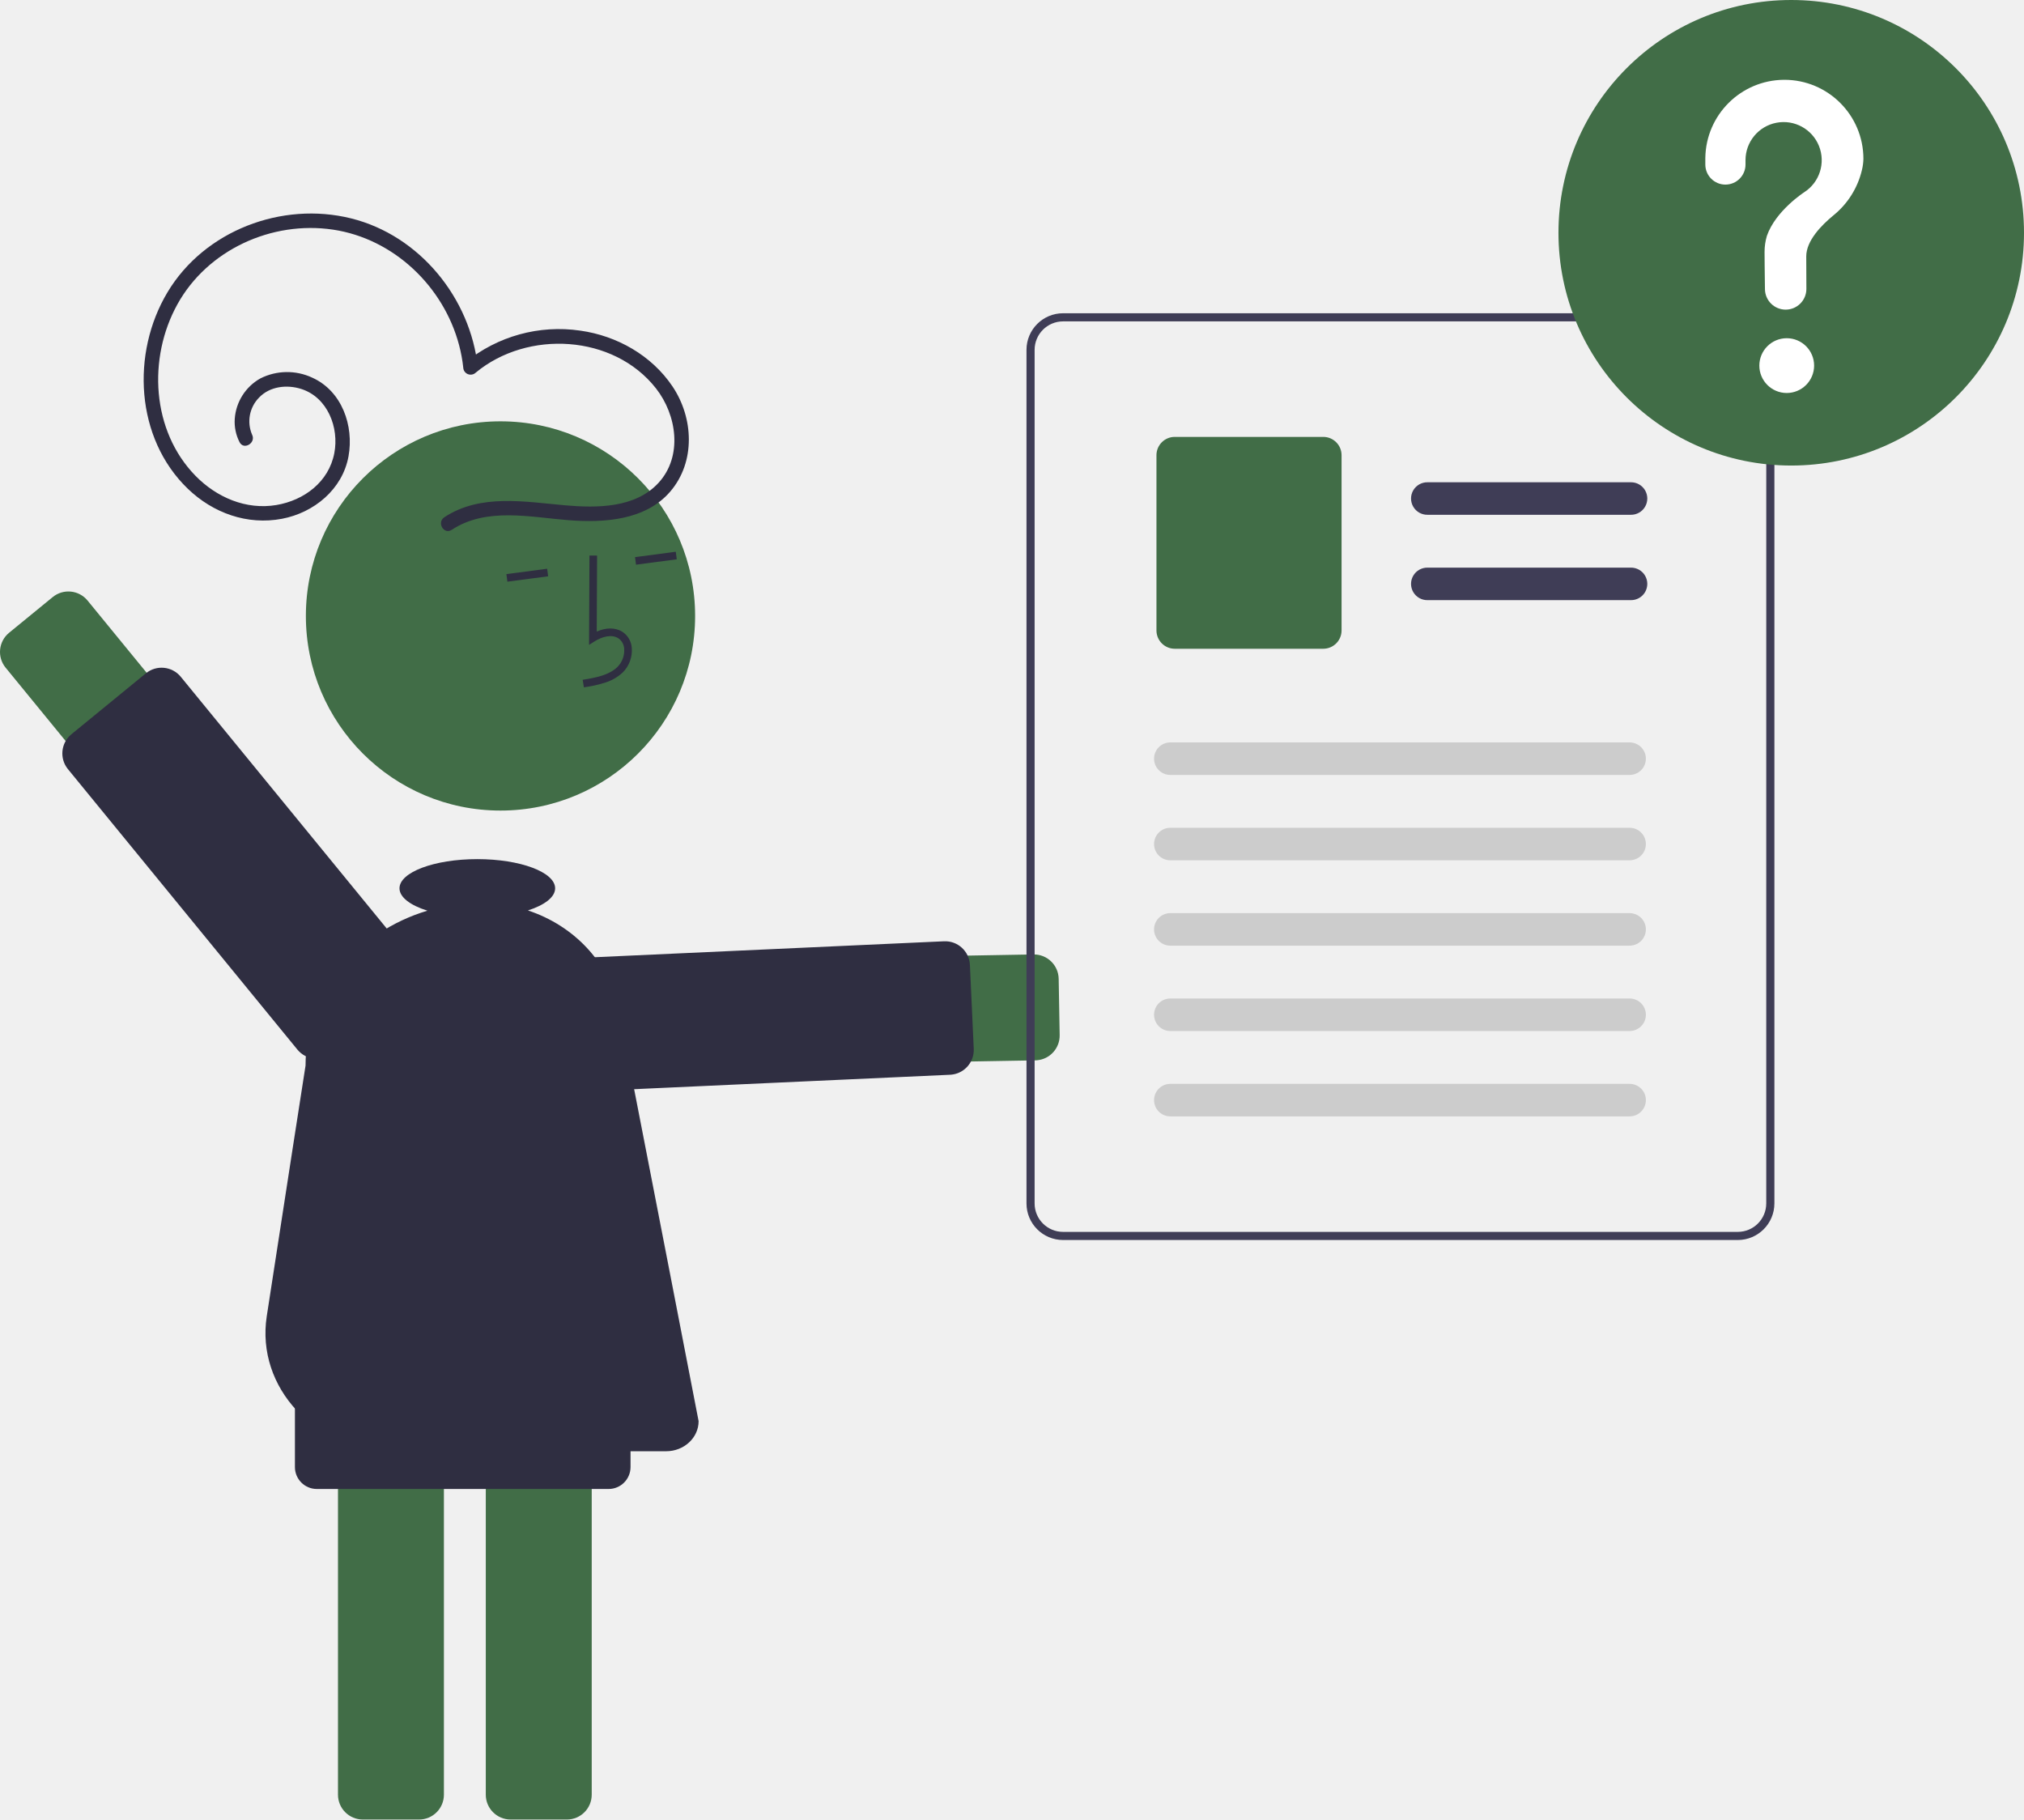
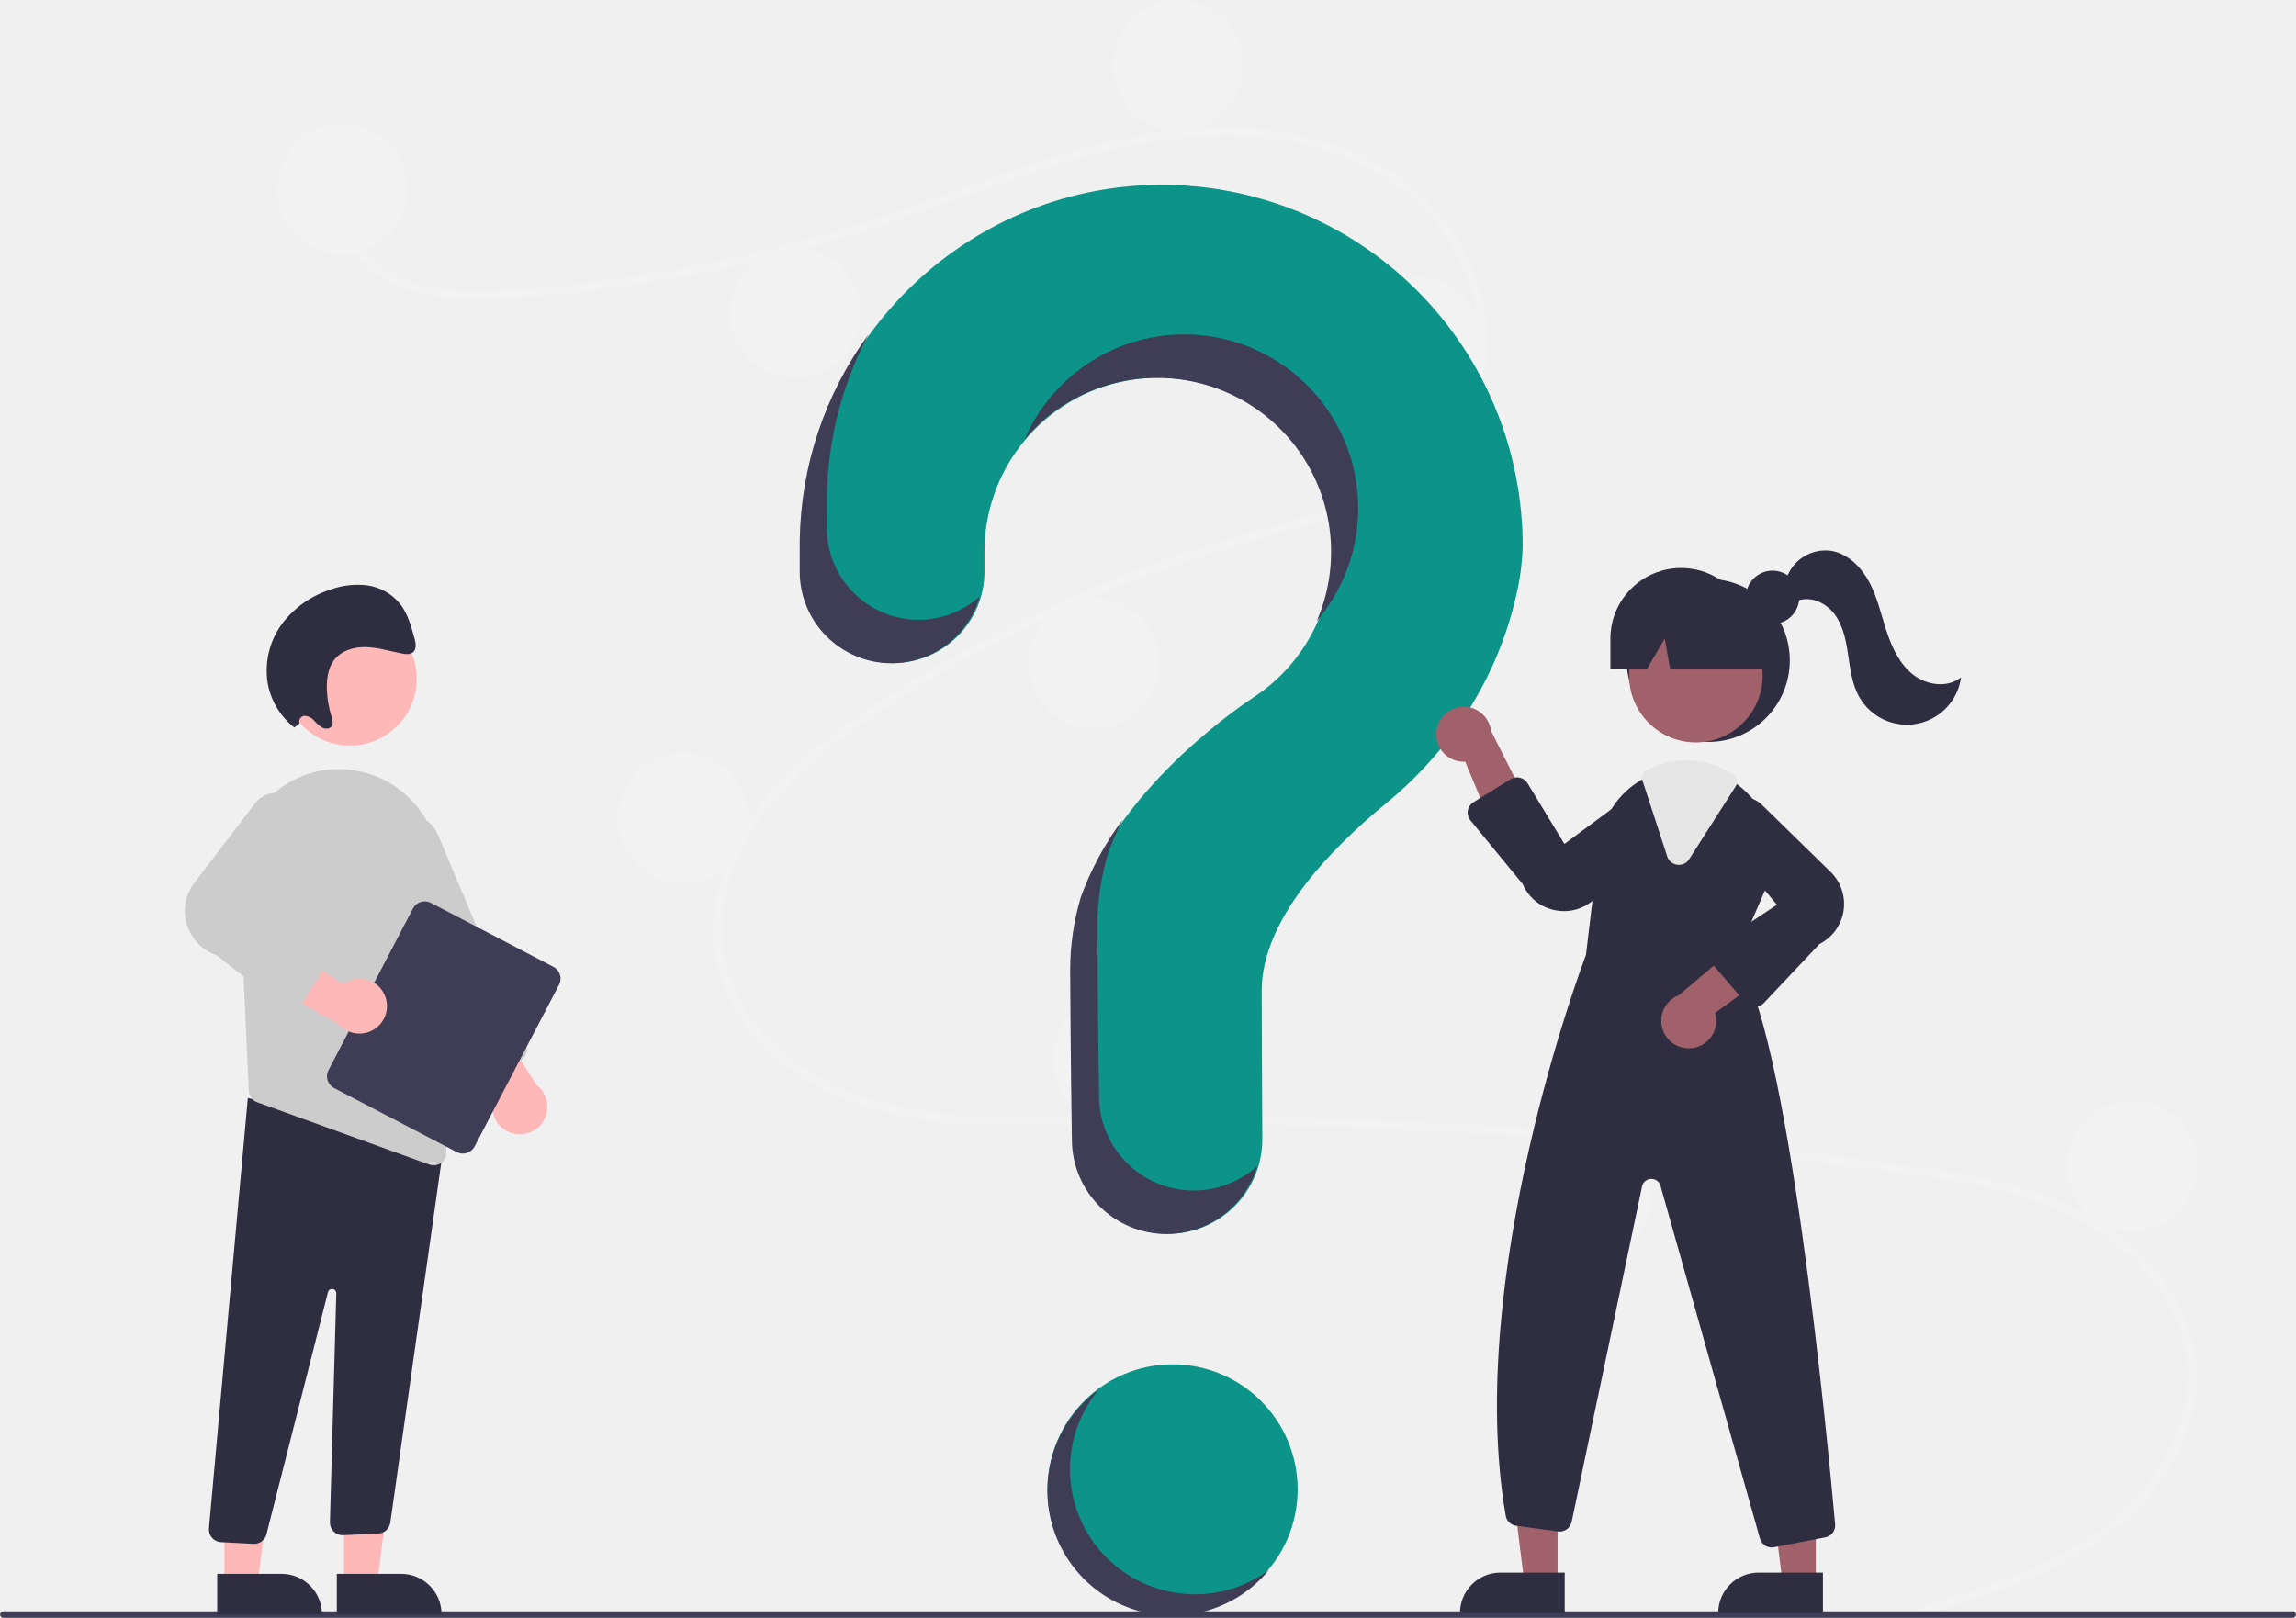
- <svg xmlns="http://www.w3.org/2000/svg" data-name="Layer 1" width="516.171" height="464.019" viewBox="0 0 516.171 464.019">
-   <path d="M605.943,488.406l-112.518,1.979a13.508,13.508,0,1,1-.475-27.012l112.518-1.978a6.326,6.326,0,0,1,6.436,6.214l.252,14.362a6.326,6.326,0,0,1-5.791,6.414Q606.155,488.402,605.943,488.406Z" transform="translate(-341.9143 -217.9903)" fill="#416d47" />
-   <path d="M584.213,492.077l-92.311,4.214a6.325,6.325,0,0,1-6.608-6.03l-.977-21.401a6.326,6.326,0,0,1,6.031-6.608l92.311-4.214a6.325,6.325,0,0,1,6.608,6.03l.977,21.401a6.334,6.334,0,0,1-5.792,6.593C584.373,492.068,584.293,492.073,584.213,492.077Z" transform="translate(-341.9143 -217.9903)" fill="#2f2e41" />
-   <path d="M428.108,675.684V555.967a6.333,6.333,0,0,1,6.326-6.326h14.364a6.333,6.333,0,0,1,6.326,6.326V675.684a6.333,6.333,0,0,1-6.326,6.326H434.433A6.333,6.333,0,0,1,428.108,675.684Z" transform="translate(-341.9143 -217.9903)" fill="#416d47" />
-   <path d="M465.802,675.684V555.967a6.333,6.333,0,0,1,6.326-6.326H486.492a6.333,6.333,0,0,1,6.326,6.326V675.684a6.333,6.333,0,0,1-6.326,6.326H472.128A6.333,6.333,0,0,1,465.802,675.684Z" transform="translate(-341.9143 -217.9903)" fill="#416d47" />
-   <circle cx="127.639" cy="157.08" r="49.633" fill="#416d47" />
-   <path d="M496.419,392.017a11.771,11.771,0,0,0,4.299-2.523,7.915,7.915,0,0,0,2.314-6.266,5.325,5.325,0,0,0-2.367-4.098c-1.775-1.139-4.149-1.142-6.566-.077l.091-19.376-1.946-.009-.108,22.779,1.5-.943c1.739-1.092,4.223-1.861,5.977-.735a3.42,3.42,0,0,1,1.481,2.646,5.981,5.981,0,0,1-1.72,4.672c-2.149,2.053-5.285,2.695-8.861,3.269l.308,1.922A32.079,32.079,0,0,0,496.419,392.017Z" transform="translate(-341.9143 -217.9903)" fill="#2f2e41" />
-   <rect x="503.944" y="359.375" width="10.483" height="1.946" transform="translate(-384.7108 -148.2221) rotate(-7.5232)" fill="#2f2e41" />
-   <rect x="471.14" y="363.706" width="10.483" height="1.946" transform="translate(-385.5602 -152.4797) rotate(-7.5232)" fill="#2f2e41" />
-   <path d="M364.254,371.152l71.261,87.097a13.507,13.507,0,1,1-20.908,17.107l-71.262-87.097a6.325,6.325,0,0,1,.89-8.901l11.117-9.096a6.326,6.326,0,0,1,8.902.89Z" transform="translate(-341.9143 -217.9903)" fill="#416d47" />
-   <path d="M388.02,390.591l58.516,71.519a6.325,6.325,0,0,1-.89,8.901l-18.988,15.536a6.325,6.325,0,0,1-8.902-.89l-58.516-71.519a6.333,6.333,0,0,1,.89-8.901l18.989-15.536a6.326,6.326,0,0,1,8.902.89Z" transform="translate(-341.9143 -217.9903)" fill="#2f2e41" />
-   <path id="b687333e-18de-4d8a-8832-7c3edcdf36cf-118" data-name="Path 336" d="M793.716,303.645a9.427,9.427,0,0,0-8.621-5.768H613.023a9.333,9.333,0,0,0-9.328,9.328V524.893a9.333,9.333,0,0,0,9.328,9.328H785.102a9.34,9.34,0,0,0,9.328-9.328V307.205a9.161,9.161,0,0,0-.707-3.56Zm-1.364,221.248a7.265,7.265,0,0,1-7.256,7.256H613.023a7.258,7.258,0,0,1-7.256-7.255V307.206a7.266,7.266,0,0,1,7.256-7.256H785.102a7.292,7.292,0,0,1,6.735,4.565,8.045,8.045,0,0,1,.273.819,7.195,7.195,0,0,1,.248,1.873Z" transform="translate(-341.9143 -217.9903)" fill="#3f3d56" />
-   <path id="eca15e8c-c9ce-4149-9dd0-d1ea6c849243-119" data-name="Path 337" d="M757.807,349.272H705.976a4.147,4.147,0,1,1,0-8.293h51.831a4.147,4.147,0,1,1,0,8.293Z" transform="translate(-341.9143 -217.9903)" fill="#3f3d56" />
-   <path id="b9f37388-2aff-4ffa-881f-18e269279f19-120" data-name="Path 338" d="M757.807,371.041H705.976a4.147,4.147,0,1,1,0-8.293h51.831a4.147,4.147,0,1,1,0,8.293Z" transform="translate(-341.9143 -217.9903)" fill="#3f3d56" />
-   <path id="ab29eed0-504d-400c-b1ab-2256c8d671ed-121" data-name="Path 339" d="M679.382,383.436H641.505a4.67,4.67,0,0,1-4.665-4.665V334.073a4.67,4.67,0,0,1,4.665-4.665h37.878a4.67,4.67,0,0,1,4.665,4.665V378.771A4.67,4.67,0,0,1,679.382,383.436Z" transform="translate(-341.9143 -217.9903)" fill="#416d47" />
-   <path id="fa5fec34-0c55-4409-8f72-9659063fc84a-122" data-name="Path 340" d="M757.447,415.616H640.31a4.147,4.147,0,0,1,0-8.293H757.447a4.147,4.147,0,1,1,0,8.293Z" transform="translate(-341.9143 -217.9903)" fill="#ccc" />
-   <path id="a43251d6-16e2-4557-b881-b3d221f9e0a0-123" data-name="Path 341" d="M757.447,437.385H640.31a4.147,4.147,0,0,1,0-8.293H757.447a4.147,4.147,0,1,1,0,8.293Z" transform="translate(-341.9143 -217.9903)" fill="#ccc" />
-   <path id="b1a9b5d8-150e-43cf-a101-e2528d51164c-124" data-name="Path 342" d="M757.447,459.153H640.31a4.147,4.147,0,0,1,0-8.293H757.447a4.147,4.147,0,1,1,0,8.293Z" transform="translate(-341.9143 -217.9903)" fill="#ccc" />
-   <path id="fb13d629-1d1d-4a08-ba0c-67ba8ed3b5d8-125" data-name="Path 343" d="M757.447,480.922H640.31a4.147,4.147,0,0,1,0-8.293H757.447a4.147,4.147,0,1,1,0,8.293Z" transform="translate(-341.9143 -217.9903)" fill="#ccc" />
-   <path id="f81dc734-d8e2-4a40-b2eb-9530c4619ee2-126" data-name="Path 344" d="M757.447,502.691H640.31a4.147,4.147,0,0,1,0-8.293H757.447a4.147,4.147,0,1,1,0,8.293Z" transform="translate(-341.9143 -217.9903)" fill="#ccc" />
-   <circle id="bb95e310-3287-4bad-95b8-3adafab6ad5a" data-name="Ellipse 44" cx="456.809" cy="59.362" r="59.362" fill="#416d47" />
-   <circle cx="455.66" cy="93.237" r="6.985" fill="#fff" />
-   <path d="M796.826,238.343a20.213,20.213,0,0,0-20.01,19.864c-.001.101-.002.809-.002,1.736a5.124,5.124,0,0,0,5.124,5.124h0a5.128,5.128,0,0,0,5.126-5.129v-.003c-.001-.63-.001-1.067-.001-1.094a9.718,9.718,0,1,1,14.96,8.181l.002.002s-7.293,4.695-9.516,11.136l.002 0a14.274,14.274,0,0,0-.588,4.065c0,.566.033,5.515.098,9.532a5.282,5.282,0,0,0,5.283,5.196h0a5.284,5.284,0,0,0,5.283-5.284l-0-.032c-.022-3.679-.034-7.963-.034-8.274,0-3.955,3.815-7.895,6.949-10.465a21.077,21.077,0,0,0,7.249-11.54,13.174,13.174,0,0,0,.38-2.86A20.157,20.157,0,0,0,796.972,238.342Q796.899,238.342,796.826,238.343Z" transform="translate(-341.9143 -217.9903)" fill="#fff" />
-   <path d="M457.111,353.111c8.886-5.842,20.055-3.214,29.931-2.451,8.924.69,19.502.01,25.779-7.281,6.53-7.586,5.985-18.848.578-26.872-5.322-7.897-14.155-12.884-23.501-14.199a37.702,37.702,0,0,0-29.3,8.091l3.176,1.316c-1.851-17.695-14.861-33.691-32.317-38.03-17.661-4.39-37.412,3.102-46.835,18.85-9.289,15.524-8.189,37.187,5.182,50.088,6.421,6.196,15.156,9.352,24.02,7.668,8.175-1.553,15.439-7.513,16.969-15.929,1.418-7.802-1.68-16.663-9.268-20.07a15.13,15.13,0,0,0-13.224.211,12.855,12.855,0,0,0-6.518,10.283,11.363,11.363,0,0,0,1.209,5.936c1.053,2.15,4.264.266,3.213-1.878a8.628,8.628,0,0,1,1.783-9.47c2.758-2.882,7.113-3.36,10.778-2.182,6.707,2.156,9.668,9.85,8.404,16.377-1.416,7.311-7.657,12.009-14.764,13.212-7.728,1.308-15.265-1.955-20.63-7.444-11.235-11.494-12.208-30.008-4.629-43.726,7.689-13.917,24.089-21.39,39.711-19.056,15.448,2.308,28.17,14.459,32.134,29.44a37.702,37.702,0,0,1,1.06,5.721,1.889,1.889,0,0,0,3.176,1.316c13.2-10.963,35.155-9.787,45.978,4.004,5.308,6.763,6.872,17.266.674,24.06-5.902,6.469-15.703,6.476-23.764,5.767-10.312-.906-21.648-3.037-30.885,3.035-1.993,1.31-.131,4.534,1.878,3.213Z" transform="translate(-341.9143 -217.9903)" fill="#2f2e41" />
-   <path d="M497.133,597.715H422.71a5.588,5.588,0,0,1-5.582-5.582V567.325a5.588,5.588,0,0,1,5.582-5.582h74.423a5.588,5.588,0,0,1,5.582,5.582v24.808A5.588,5.588,0,0,1,497.133,597.715Z" transform="translate(-341.9143 -217.9903)" fill="#2f2e41" />
-   <path d="M499.676,475.407c-2.33-11.916-11.38-21.353-23.126-25.233,4.242-1.365,6.938-3.386,6.938-5.646,0-4.11-8.885-7.442-19.846-7.442s-19.846,3.332-19.846,7.442c0,2.293,2.77,4.343,7.119,5.708-18.008,5.369-31.078,21.041-31.078,39.496,0,0-5.543,35.535-9.895,63.941-2.784,18.173,12.429,34.416,32.229,34.416h69.633c4.561,0,8.272-3.44,8.272-7.669C520.077,580.418,507.246,514.116,499.676,475.407Z" transform="translate(-341.9143 -217.9903)" fill="#2f2e41" />
+ <svg xmlns="http://www.w3.org/2000/svg" data-name="Layer 1" width="844.675" height="595.262" viewBox="0 0 844.675 595.262">
+   <circle cx="431.393" cy="548" r="46" fill="#0d9488" />
+   <path d="M883.862,743.785c25.735-7.729,53.094-15.788,73.503-34.161,18.238-16.418,30.55-41.489,22.995-66.112-7.54-24.572-30.124-40.956-53.442-49.105-13.225-4.622-27.061-7.186-40.891-9.2-15.035-2.19-30.136-3.984-45.23-5.71q-91.677-10.486-184.044-12.811c-30.385-.765-60.764-.747-91.152-.306-27.139.394-55.722.384-80.899-11.151-19.578-8.97-37.348-25.289-42.803-46.734-6.297-24.755,5.318-49.964,21.98-67.892,8.783-9.45,19.047-17.404,29.636-24.717,11.487-7.934,23.375-15.306,35.521-22.188a494.634,494.634,0,0,1,74.767-34.468c12.746-4.634,25.68-8.633,38.728-12.321,11.017-3.115,22.068-6.234,32.716-10.477,20.583-8.204,40.161-22.1,45.395-44.881,4.96-21.591-3.403-45.031-18.065-61.071-16.963-18.557-42.539-26.692-67.06-28.008-27.528-1.478-54.422,5.412-80.297,14.156-27.597,9.326-54.599,20.049-82.778,27.603a556.958,556.958,0,0,1-85.196,15.837c-14.082,1.5-28.59,3.193-42.756,2.045-11.872-.962-23.684-4.454-32.434-12.88-7.503-7.225-11.972-17.154-10.435-27.632.279-1.903,3.17-1.094,2.893.798-1.87,12.755,6.8,24.509,17.484,30.529,12.348,6.958,27.374,6.968,41.122,6.172a537.825,537.825,0,0,0,88.515-12.796c28.593-6.531,56.164-15.866,83.704-25.839,26.156-9.472,52.897-18.716,80.84-20.767,24.246-1.78,49.752,1.752,70.874,14.423,18.564,11.136,32.215,29.707,36.565,51.018,4.25,20.825-1.636,41.785-17.4,56.317-16.321,15.046-38.701,21.479-59.557,27.404-26.452,7.514-52.337,16.298-77.392,27.703a485.824,485.824,0,0,0-72.8,40.928c-22.246,15.202-44.201,34.331-51.237,61.451-3.277,12.633-2.672,26.032,2.812,37.965,4.876,10.61,12.907,19.535,22.262,26.419,22.321,16.424,50.453,19.797,77.414,20.132,30.281.377,60.564-.645,90.855-.148q92.599,1.52,184.819,11.273,23.108,2.446,46.158,5.407c13.822,1.776,27.69,3.541,41.278,6.695,24.162,5.608,47.674,16.392,62.692,36.878a61.319,61.319,0,0,1,11.947,30.446c1.051,11.524-1.77,23.069-6.98,33.321-11.532,22.69-33.134,37.123-56.073,46.605-12.287,5.079-25.032,8.926-37.752,12.746-1.853.557-2.645-2.338-.798-2.893Z" transform="translate(-177.6623 -152.3692)" fill="#f2f2f2" />
+   <circle cx="125.893" cy="69.5" r="24" fill="#f2f2f2" />
+   <circle cx="292.393" cy="115" r="24" fill="#f2f2f2" />
+   <circle cx="433.393" cy="24" r="24" fill="#f2f2f2" />
+   <circle cx="521.393" cy="126" r="24" fill="#f2f2f2" />
+   <circle cx="402.393" cy="244" r="24" fill="#f2f2f2" />
+   <circle cx="251.393" cy="301" r="24" fill="#f2f2f2" />
+   <circle cx="411.393" cy="390" r="24" fill="#f2f2f2" />
+   <circle cx="583.393" cy="440" r="24" fill="#f2f2f2" />
+   <circle cx="784.393" cy="429" r="24" fill="#f2f2f2" />
+   <path d="M604.128,220.373c-71.892.508-130.756,58.93-131.777,130.816-.009.664-.014,5.33-.013,11.434a33.748,33.748,0,0,0,33.744,33.746h0a33.769,33.769,0,0,0,33.761-33.798c-.003-4.152-.006-7.026-.006-7.202a64,64,0,1,1,98.52,53.879l.012.014s-48.028,30.92-62.671,73.335l.012.003a94.004,94.004,0,0,0-3.874,26.768c0,3.725.219,36.321.643,62.778a34.786,34.786,0,0,0,34.79,34.222h0a34.796,34.796,0,0,0,34.794-35.011c-.147-24.229-.227-52.442-.227-54.489,0-26.045,25.125-51.995,45.764-68.917,23.766-19.487,40.868-46.043,47.737-75.999a86.762,86.762,0,0,0,2.499-18.834A132.75,132.75,0,0,0,604.128,220.373Z" transform="translate(-177.6623 -152.3692)" fill="#0d9488" />
+   <path d="M1021.147,747.631H178.853a1.191,1.191,0,0,1,0-2.381h842.294a1.191,1.191,0,0,1,0,2.381Z" transform="translate(-177.6623 -152.3692)" fill="#3f3d56" />
+   <circle cx="628.449" cy="242.996" r="30" fill="#2f2e41" />
+   <polygon points="573.012 582.129 560.753 582.129 554.92 534.841 573.015 534.841 573.012 582.129" fill="#a0616a" />
+   <path d="M551.996,578.626h23.644a0,0,0,0,1,0,0v14.887a0,0,0,0,1,0,0H537.109a0,0,0,0,1,0,0v0A14.887,14.887,0,0,1,551.996,578.626Z" fill="#2f2e41" />
+   <polygon points="668.012 582.129 655.753 582.129 649.92 534.841 668.015 534.841 668.012 582.129" fill="#a0616a" />
+   <path d="M646.996,578.626h23.644a0,0,0,0,1,0,0v14.887a0,0,0,0,1,0,0H632.109a0,0,0,0,1,0,0v0A14.887,14.887,0,0,1,646.996,578.626Z" fill="#2f2e41" />
+   <circle cx="623.89" cy="248.61" r="24.561" fill="#a0616a" />
+   <path d="M816.191,504.775l10.99-25.25a31.383,31.383,0,0,0-6.95-35.6,31.873,31.873,0,0,0-3.07-2.67,30.935,30.935,0,0,0-18.99-6.57,32.179,32.179,0,0,0-13.4,2.98c-.36.16-.71.33-1.07.5-.69.33-1.37.69-2.03,1.06a31.678,31.678,0,0,0-15.7,23.88l-4.85,40.64c-1.22,3.19-44.74,118.39-29.52,206.34a4.467,4.467,0,0,0,3.82,3.67l15.43,2.1a4.497,4.497,0,0,0,5.01-3.53l25.89-123.41a3.503,3.503,0,0,1,6.8-.23l36.58,129.78a4.471,4.471,0,0,0,4.31,3.28,5.122,5.122,0,0,0,.87-.08l18.85-3.63a4.471,4.471,0,0,0,3.63-4.81C850.021,682.335,835.301,527.605,816.191,504.775Z" transform="translate(-177.6623 -152.3692)" fill="#2f2e41" />
+   <path d="M706.102,421.419A10.056,10.056,0,0,0,716.696,432.623l13.729,32.992,10.385-15.394-14.629-28.97a10.11,10.11,0,0,0-20.079.169Z" transform="translate(-177.6623 -152.3692)" fill="#a0616a" />
+   <path d="M800.19,537.996a10.056,10.056,0,0,0,8.427-12.913l28.885-21.038-17.39-6.512-24.764,20.977a10.11,10.11,0,0,0,4.842,19.487Z" transform="translate(-177.6623 -152.3692)" fill="#a0616a" />
+   <path d="M753.102,487.61a17.057,17.057,0,0,1-3.298-.325,16.305,16.305,0,0,1-11.948-9.616l-19.234-23.453a4.501,4.501,0,0,1,1.111-6.681l13.684-8.471a4.5,4.5,0,0,1,6.215,1.49l13.556,22.334L779.15,443.702A9.721,9.721,0,0,1,790.46,459.264l-25.912,23.637A16.253,16.253,0,0,1,753.102,487.61Z" transform="translate(-177.6623 -152.3692)" fill="#2f2e41" />
+   <path d="M823.252,522.883c-.035,0-.071,0-.106-.001a4.508,4.508,0,0,1-3.311-1.57l-12.166-14.193a4.5,4.5,0,0,1,.92-6.673l22.781-15.188-20.638-24.812a9.721,9.721,0,0,1,14.887-12.183l25.084,24.513a16.525,16.525,0,0,1-3.675,26.94l-20.501,21.754A4.507,4.507,0,0,1,823.252,522.883Z" transform="translate(-177.6623 -152.3692)" fill="#2f2e41" />
+   <path d="M795.307,470.584a4.632,4.632,0,0,1-.584-.037,4.461,4.461,0,0,1-3.71-3.069l-9.142-28.029a3.083,3.083,0,0,1,1.594-3.725l.297-.14c.269-.128.535-.254.807-.375a32.574,32.574,0,0,1,13.603-3.023,31.327,31.327,0,0,1,17.161,5.157,3.13,3.13,0,0,1,.901,4.294L799.084,468.504A4.455,4.455,0,0,1,795.307,470.584Z" transform="translate(-177.6623 -152.3692)" fill="#e6e6e6" />
+   <circle cx="652.101" cy="219.786" r="9.817" fill="#2f2e41" />
+   <path d="M796.111,361.365h0a26,26,0,0,0-26,26v11h13.529l6.471-11,1.941,11h41.059l-11-11A26,26,0,0,0,796.111,361.365Z" transform="translate(-177.6623 -152.3692)" fill="#2f2e41" />
+   <path d="M834.809,365.431a15.15,15.15,0,0,1,16.481-10.396c6.256,1.046,11.202,6.075,14.149,11.691s4.308,11.903,6.289,17.928,4.791,12.084,9.793,15.984,12.677,4.958,17.59.946a20.118,20.118,0,0,1-37.477,7.181c-2.592-4.612-3.261-10.017-4.03-15.251s-1.767-10.65-4.862-14.94-8.888-7.093-13.804-5.139Z" transform="translate(-177.6623 -152.3692)" fill="#2f2e41" />
+   <path d="M515.609,380.408h0a33.748,33.748,0,0,1-33.744-33.746c-0-6.104.004-10.771.013-11.434a131.507,131.507,0,0,1,15.359-59.909,131.803,131.803,0,0,0-25.359,75.909c-.009.664-.014,5.33-.013,11.434a33.748,33.748,0,0,0,33.744,33.746h0A33.773,33.773,0,0,0,538.097,371.817,33.622,33.622,0,0,1,515.609,380.408Z" transform="translate(-177.6623 -152.3692)" fill="#3f3d56" />
+   <path d="M606.415,291.478a64.004,64.004,0,0,1,55.659,89.413,63.997,63.997,0,1,0-107.426-66.985A63.871,63.871,0,0,1,606.415,291.478Z" transform="translate(-177.6623 -152.3692)" fill="#3f3d56" />
+   <path d="M616.797,590.408h0a34.787,34.787,0,0,1-34.79-34.222c-.423-26.456-.643-59.052-.643-62.778a94.004,94.004,0,0,1,3.874-26.768l-.012-.003a95.069,95.069,0,0,1,5.494-12.701,110.047,110.047,0,0,0-15.494,28.701l.012.003a94.004,94.004,0,0,0-3.874,26.768c0,3.725.219,36.321.643,62.778a34.787,34.787,0,0,0,34.79,34.222h0a34.803,34.803,0,0,0,33.402-25.048A34.66,34.66,0,0,1,616.797,590.408Z" transform="translate(-177.6623 -152.3692)" fill="#3f3d56" />
+   <polygon points="126.541 582.585 138.8 582.584 144.633 535.296 126.538 535.297 126.541 582.585" fill="#ffb8b8" />
+   <path d="M301.576,731.451H340.107a0,0,0,0,1,0,0v14.887a0,0,0,0,1,0,0H316.463A14.887,14.887,0,0,1,301.576,731.451v0A0,0,0,0,1,301.576,731.451Z" transform="translate(464.0541 1325.404) rotate(179.9974)" fill="#2f2e41" />
+   <polygon points="82.541 582.585 94.8 582.584 100.633 535.296 82.538 535.297 82.541 582.585" fill="#ffb8b8" />
+   <path d="M257.576,731.451H296.107a0,0,0,0,1,0,0v14.887a0,0,0,0,1,0,0H272.463A14.887,14.887,0,0,1,257.576,731.451v0A0,0,0,0,1,257.576,731.451Z" transform="translate(376.0541 1325.406) rotate(179.9974)" fill="#2f2e41" />
+   <path d="M270.917,720.411l-11.975-.63a4.673,4.673,0,0,1-4.419-4.967l14.313-158.466,65.911,17.786,6.35-1.732L321.239,712.686a4.696,4.696,0,0,1-4.358,3.945l-12.909.601a4.674,4.674,0,0,1-4.931-4.796l2.339-84.196a1.558,1.558,0,0,0-3.083-.36L275.739,716.692a4.646,4.646,0,0,1-4.569,3.725C271.086,720.418,271.002,720.416,270.917,720.411Z" transform="translate(-177.6623 -152.3692)" fill="#2f2e41" />
+   <circle cx="128.742" cy="249.759" r="24.561" fill="#ffb8b8" />
+   <path d="M265.512,474.287l2.701,58.267.976,21.199a4.642,4.642,0,0,0,3.074,4.175l63.336,22.943a4.477,4.477,0,0,0,1.6.28,4.644,4.644,0,0,0,4.664-4.788L339.266,471.597A36.93,36.93,0,0,0,308.522,435.92c-.613-.093-1.236-.187-1.859-.27a36.249,36.249,0,0,0-29.165,9.441,37.236,37.236,0,0,0-11.986,29.196Z" transform="translate(-177.6623 -152.3692)" fill="#ccc" />
+   <path d="M365.855,569.245a10.064,10.064,0,0,1-5.369-15.227l-21.478-28.56,18.534-1.147,17.554,27.297a10.111,10.111,0,0,1-9.242,17.637Z" transform="translate(-177.6623 -152.3692)" fill="#ffb8b8" />
+   <path d="M350.753,548.85a4.644,4.644,0,0,1-2.541-2.518L315.854,469.237a12.463,12.463,0,1,1,22.984-9.647l32.358,77.095a4.679,4.679,0,0,1-2.5,6.118l-14.365,6.029a4.642,4.642,0,0,1-3.577.017Z" transform="translate(-177.6623 -152.3692)" fill="#ccc" />
+   <path d="M298.508,546.131,329.587,486.622a4.878,4.878,0,0,1,6.575-2.063l45.112,23.56a4.878,4.878,0,0,1,2.063,6.575l-31.079,59.509a4.878,4.878,0,0,1-6.575,2.063L300.571,552.706A4.878,4.878,0,0,1,298.508,546.131Z" transform="translate(-177.6623 -152.3692)" fill="#3f3d56" />
+   <path d="M319.351,518.943a10.064,10.064,0,0,0-15.517-4.46l-29.778-19.754-.051,18.57L302.29,529.21a10.111,10.111,0,0,0,17.06-10.267Z" transform="translate(-177.6623 -152.3692)" fill="#ffb8b8" />
+   <path d="M281.701,523.119l-24.337-19.278a17.163,17.163,0,0,1-7.823-27.135l22.097-28.96a10.096,10.096,0,0,1,17.13,10.284l-17.484,28.6,25.694,12.187a4.674,4.674,0,0,1,1.948,6.72l-10.372,16.414a4.682,4.682,0,0,1-3.167,2.111c-.026.004-.051.008-.077.012A4.696,4.696,0,0,1,281.701,523.119Z" transform="translate(-177.6623 -152.3692)" fill="#ccc" />
+   <path d="M287.845,418.574a2.135,2.135,0,0,1,1.856-2.819,4.93,4.93,0,0,1,3.476,1.715,13.833,13.833,0,0,0,3.071,2.637c1.188.599,2.8.514,3.477-.628.636-1.072.2-2.508-.185-3.753a36.907,36.907,0,0,1-1.63-9.77c-.111-3.7.411-7.562,2.46-10.448,2.644-3.725,7.371-5.139,11.845-5.036s8.875,1.484,13.307,2.357c1.53.301,3.328.456,4.352-.73,1.088-1.261.688-3.301.226-5.004-1.201-4.417-2.475-8.985-5.265-12.552a18.898,18.898,0,0,0-12.061-6.79,28.938,28.938,0,0,0-13.462,1.528,36.096,36.096,0,0,0-17.683,12.319,29.236,29.236,0,0,0-5.578,21.6,26.667,26.667,0,0,0,9.886,16.855Z" transform="translate(-177.6623 -152.3692)" fill="#2f2e41" />
+   <path d="M598.92,735.149a45.994,45.994,0,0,1-17.07-71.489,45.997,45.997,0,1,0,62.569,66.464A45.969,45.969,0,0,1,598.92,735.149Z" transform="translate(-177.6623 -152.3692)" fill="#3f3d56" />
</svg>
